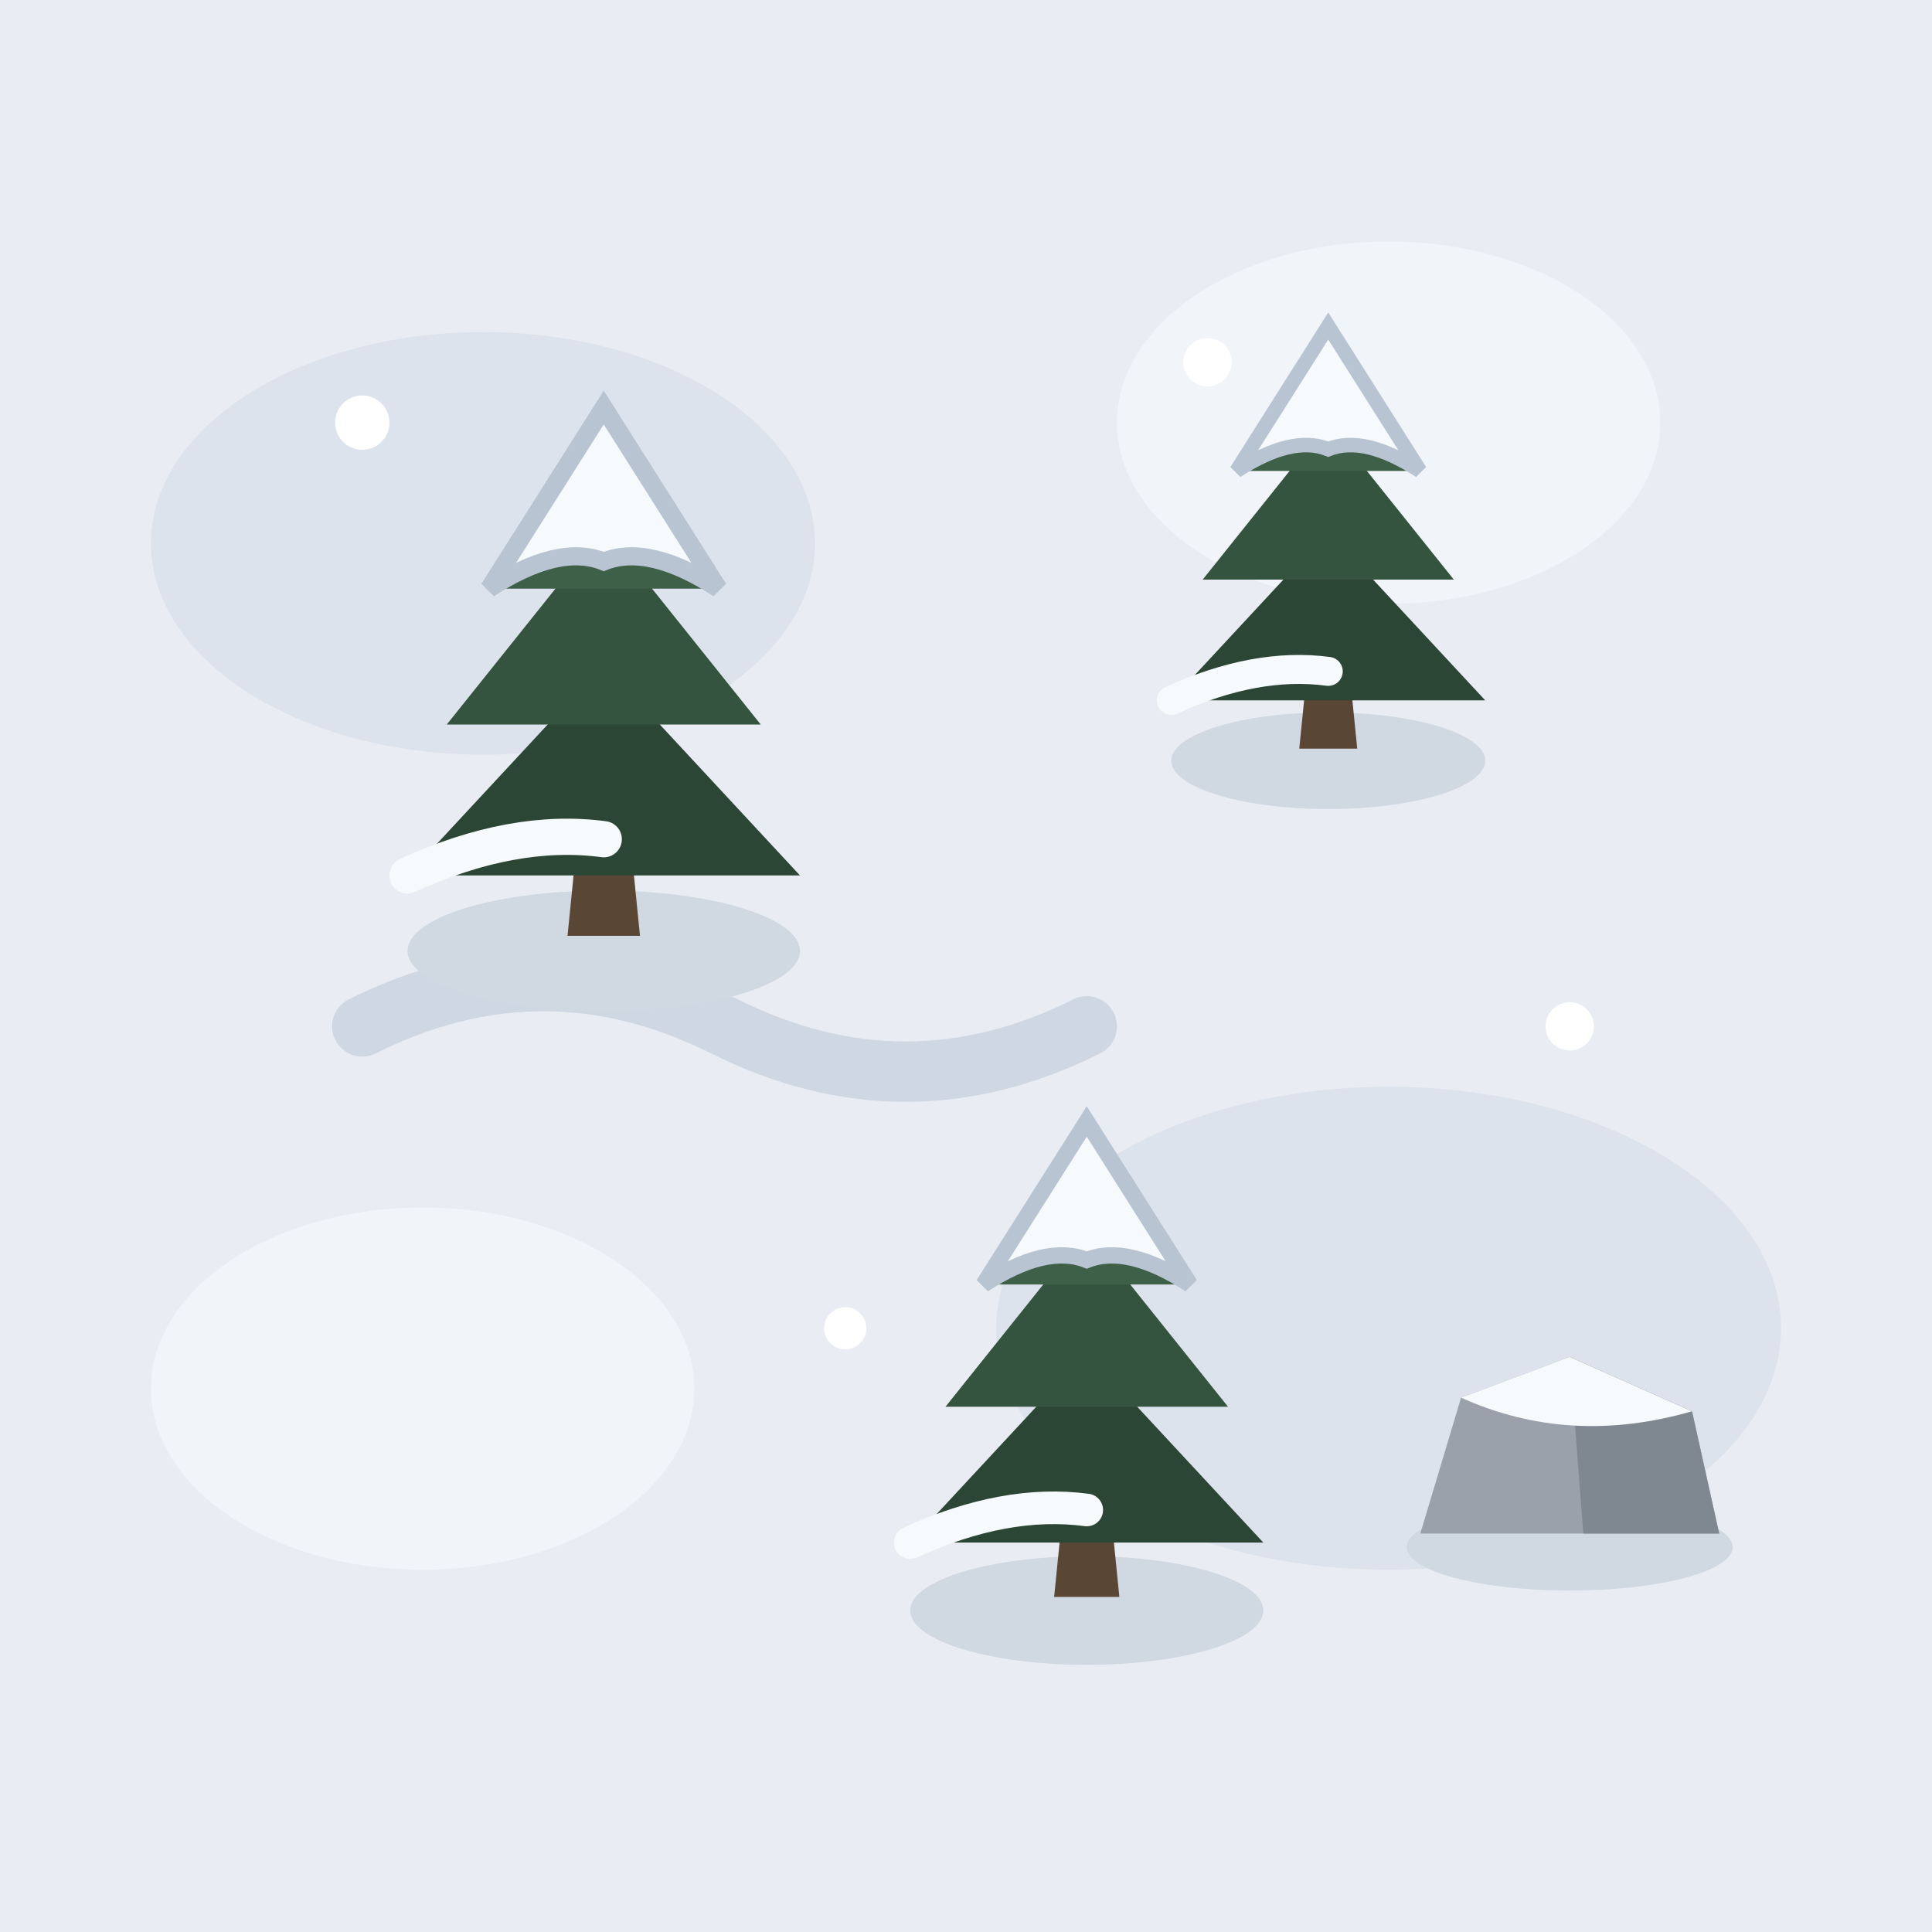
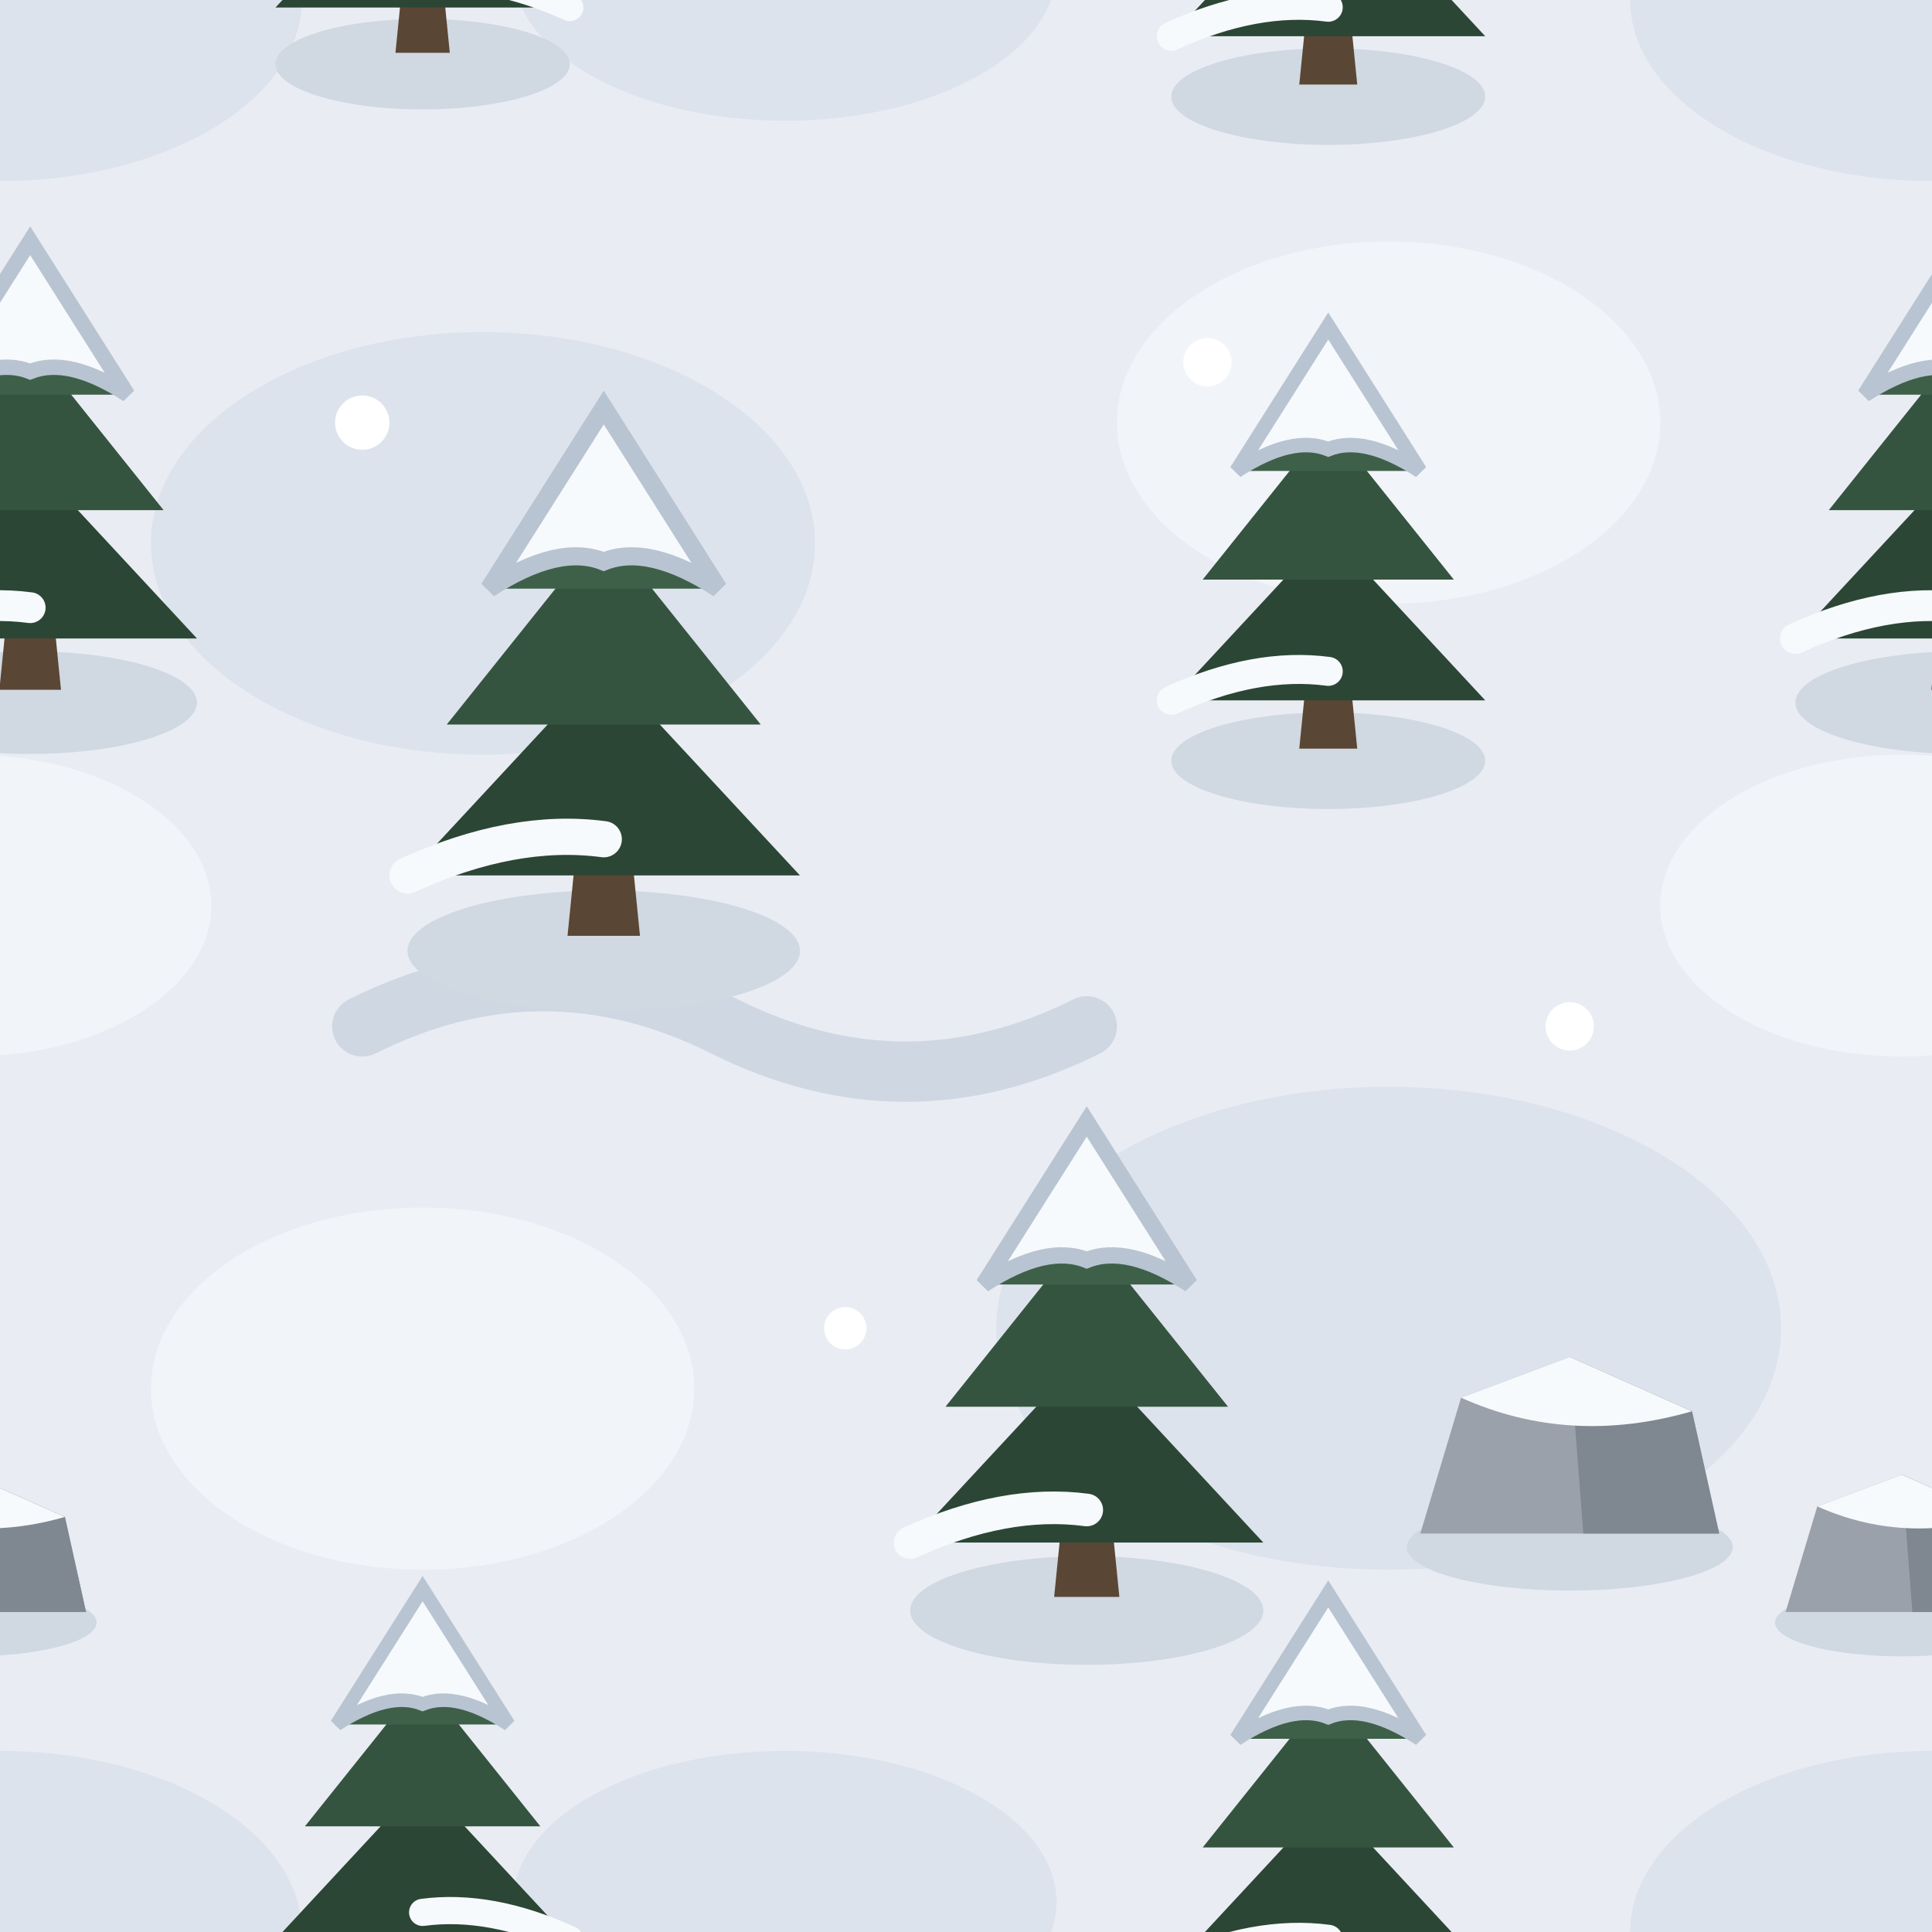
<svg xmlns="http://www.w3.org/2000/svg" viewBox="0 0 64 64">
  <defs>
    <g id="pn">
      <ellipse cx="0" cy="1.5" rx="6.5" ry="2" fill="#d0d8e2" />
      <path d="M-1.2 1 L1.2 1 L0.9 -2 L-0.9 -2 Z" fill="#5a4634" />
      <polygon points="-6.5,-1 0,-8 6.5,-1" fill="#2c4635" />
      <polygon points="-5.2,-6 0,-12.5 5.2,-6" fill="#35543f" />
      <polygon points="-3.8,-10.5 0,-16.5 3.8,-10.5" fill="#3e6049" />
      <path d="M-3.8 -10.5 L0 -16.5 L3.8 -10.5 Q1.5 -12 0 -11.4 Q-1.5 -12 -3.8 -10.5 Z" fill="#f7fafc" stroke="#b9c4d2" stroke-width="0.6" />
      <path d="M-6.5 -1 Q-3 -2.6 0 -2.2" stroke="#f7fafc" stroke-width="1.2" fill="none" stroke-linecap="round" />
    </g>
    <g id="rk">
      <ellipse cx="0" cy="2.5" rx="6" ry="1.6" fill="#d0d8e2" />
      <path d="M-5.5 2 L-4 -3 L0 -4.5 L4.5 -2.5 L5.5 2 Z" fill="#9aa1ab" />
      <path d="M0 -4.5 L4.5 -2.5 L5.5 2 L0.5 2 Z" fill="#7f8791" />
      <path d="M-4 -3 L0 -4.5 L4.5 -2.5 Q0 -1.2 -4 -3 Z" fill="#f7fafc" />
    </g>
  </defs>
  <rect width="64" height="64" fill="#e9edf3" />
  <g fill="#dde3ec">
    <ellipse cx="16" cy="18" rx="11" ry="7" />
    <ellipse cx="46" cy="44" rx="13" ry="8" />
  </g>
  <g fill="#f1f4f9">
    <ellipse cx="46" cy="14" rx="9" ry="6" />
    <ellipse cx="14" cy="46" rx="9" ry="6" />
  </g>
+   <g>
+     <ellipse cx="0" cy="0" rx="10" ry="6" fill="#dde3ec" />
+     <ellipse cx="64" cy="0" rx="10" ry="6" fill="#dde3ec" />
+     <ellipse cx="0" cy="64" rx="10" ry="6" fill="#dde3ec" />
+     <ellipse cx="64" cy="64" rx="10" ry="6" fill="#dde3ec" />
+     <ellipse cx="-1" cy="30" rx="8" ry="5" fill="#f1f4f9" />
+     <ellipse cx="63" cy="30" rx="8" ry="5" fill="#f1f4f9" />
+     <ellipse cx="26" cy="-1" rx="9" ry="5" fill="#dde3ec" />
+     <ellipse cx="26" cy="63" rx="9" ry="5" fill="#dde3ec" />
+     <use href="#pn" transform="translate(1 22) scale(0.85)" />
+     <use href="#pn" transform="translate(65 22) scale(0.85)" />
+     <use href="#pn" transform="translate(44 2) scale(0.8)" />
+     <use href="#pn" transform="translate(44 66) scale(0.8)" />
+     <use href="#pn" transform="translate(14 1) scale(-0.75 0.75)" />
+     <use href="#pn" transform="translate(14 65) scale(-0.75 0.75)" />
+     <use href="#rk" transform="translate(-1 52) scale(0.7)" />
+     <use href="#rk" transform="translate(63 52) scale(0.7)" />
+   </g>
  <path d="M12 34 Q18 31 24 34 Q30 37 36 34" stroke="#cfd7e2" stroke-width="2" fill="none" stroke-linecap="round" />
  <g fill="#ffffff">
    <circle cx="12" cy="14" r="0.9" />
    <circle cx="52" cy="34" r="0.8" />
    <circle cx="28" cy="44" r="0.7" />
    <circle cx="40" cy="12" r="0.8" />
  </g>
  <use href="#pn" transform="translate(44 24) scale(0.8)" />
  <use href="#pn" transform="translate(20 30)" />
  <use href="#rk" transform="translate(52 49) scale(0.9)" />
  <use href="#pn" transform="translate(36 52) scale(0.9)" />
</svg>
